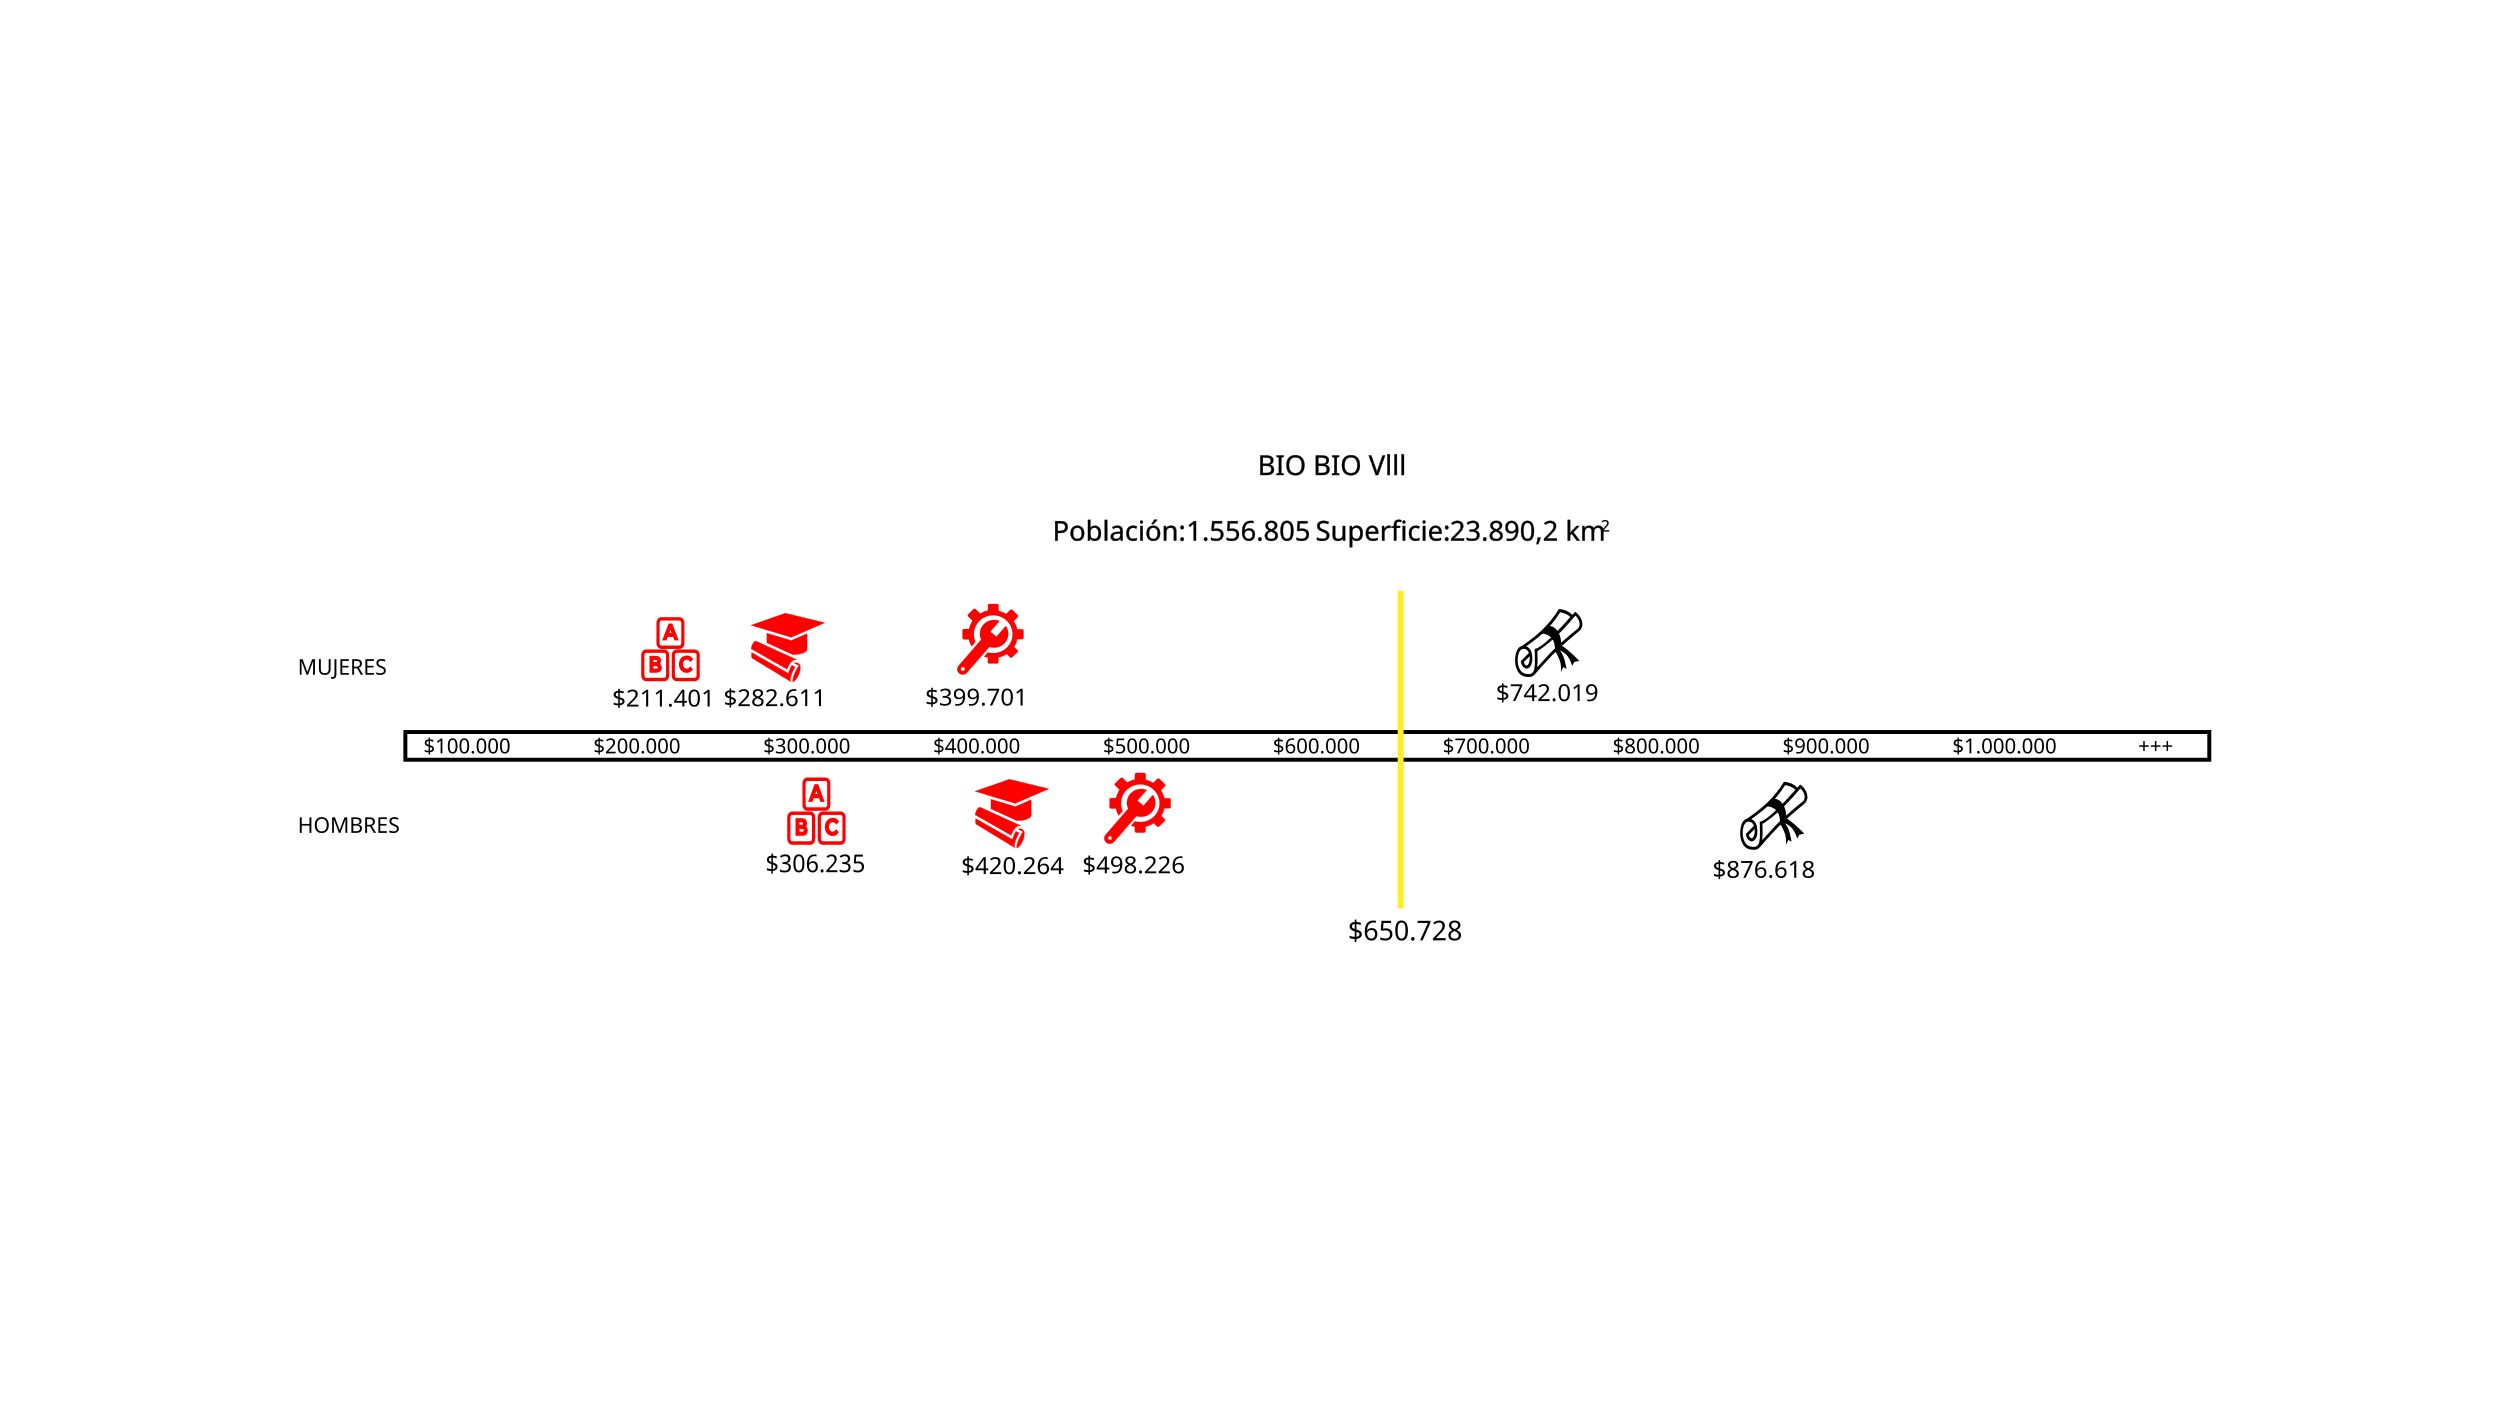
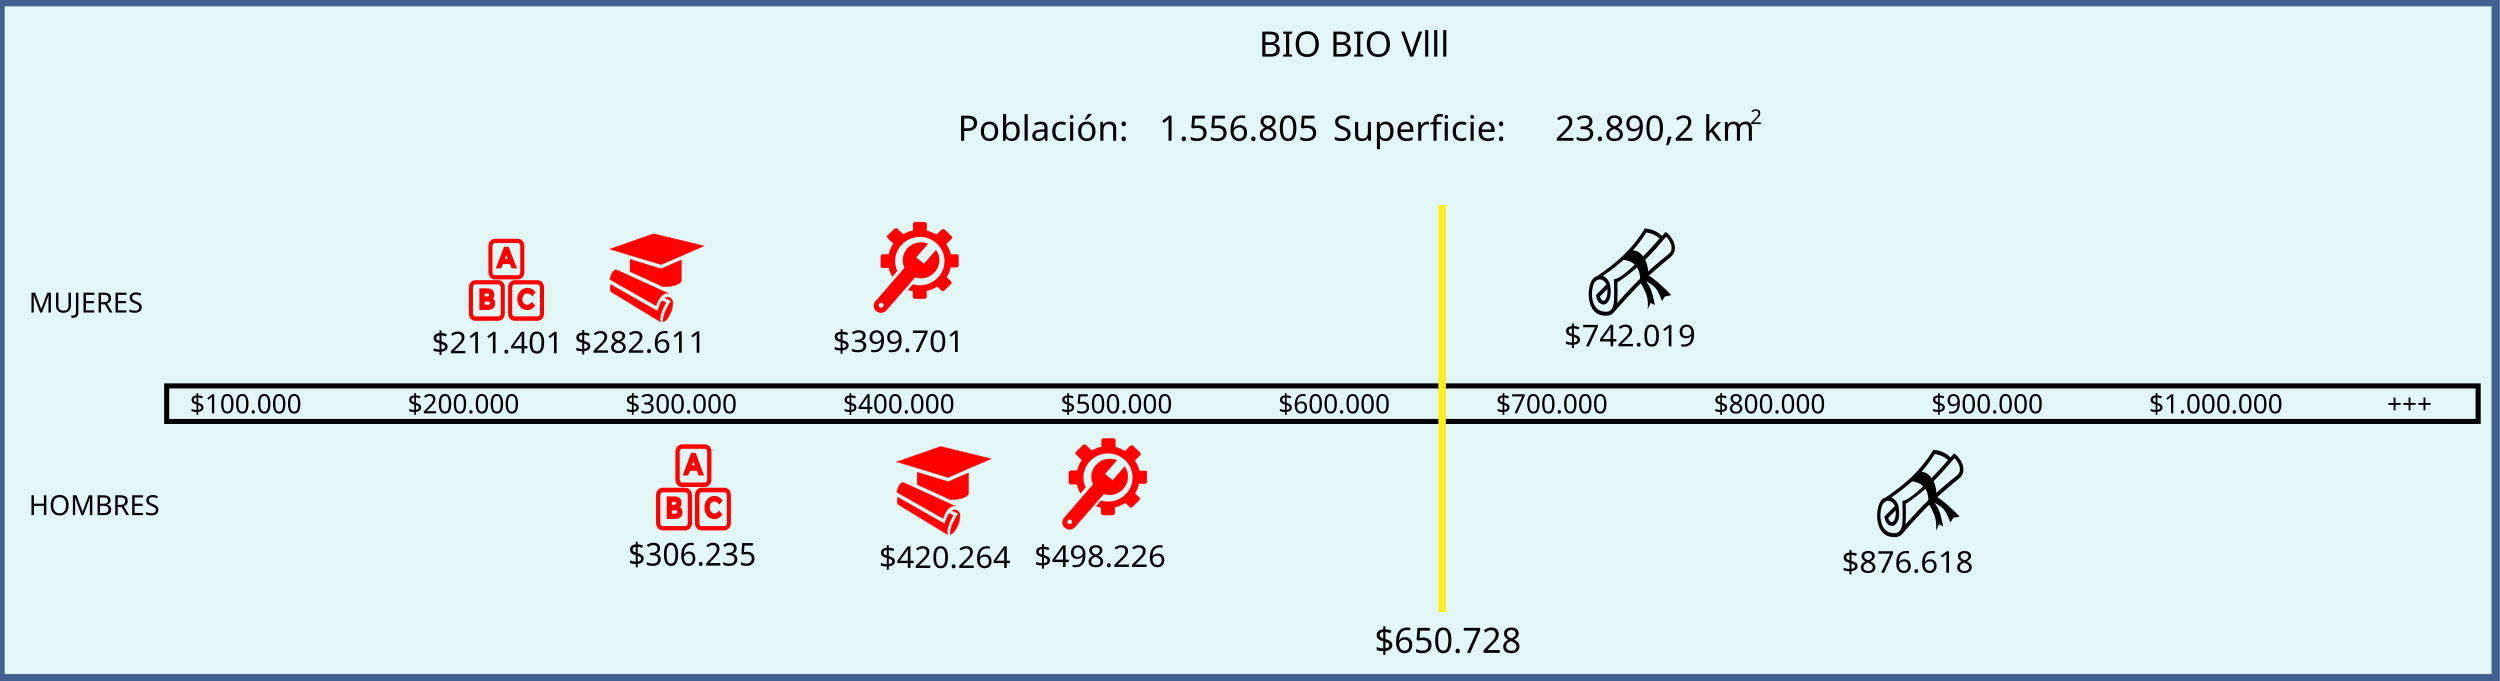
- <svg xmlns="http://www.w3.org/2000/svg" version="1.1" id="Capa_1" x="0px" y="0px" viewBox="0 0 1920 1080" style="enable-background:new 0 0 1920 1080;" xml:space="preserve">
+ <svg xmlns="http://www.w3.org/2000/svg" version="1.1" id="Capa_1" x="0px" y="0px" viewBox="0 0 1498.4 407.8" style="enable-background:new 0 0 1498.4 407.8;" xml:space="preserve">
  <style type="text/css">
- 	.st0{fill:none;stroke:#000000;stroke-width:3.04;stroke-miterlimit:10;}
- 	.st1{fill:none;}
- 	.st2{font-family:'Optima-Bold';}
- 	.st3{font-size:16px;}
- 	.st4{letter-spacing:28.59;}
- 	.st5{letter-spacing:10.21;}
- 	.st6{fill:#FF0000;}
- 	.st7{font-size:21px;}
- 	.st8{stroke:#000000;stroke-width:0.25;stroke-miterlimit:10;}
- 	.st9{font-family:'Optima-Regular';}
- 	.st10{fill:#FCEE21;}
- 	.st11{font-family:'Arial-Black';}
- 	.st12{font-size:16.651px;}
- 	.st13{fill:#FF0000;stroke:#FF0000;stroke-width:1.366;stroke-miterlimit:10;}
- 	.st14{font-size:18.927px;}
- 	.st15{fill:#FF0000;stroke:#FF0000;stroke-width:1.334;stroke-miterlimit:10;}
- 	.st16{font-size:18px;}
- 	.st17{fill:#FF0000;stroke:#FF0000;stroke-width:0.217;stroke-miterlimit:10;}
- 	.st18{fill:#FF0000;stroke:#FF0000;stroke-width:0.141;stroke-miterlimit:10;}
- 	.st19{fill-rule:evenodd;clip-rule:evenodd;}
+ 	.st0{fill:#DCF4F3;fill-opacity:0.8;stroke:#416190;stroke-width:5;stroke-miterlimit:5.83;}
+ 	.st1{fill:none;stroke:#000000;stroke-width:3.04;stroke-miterlimit:10;}
+ 	.st2{fill:none;}
+ 	.st3{font-family:'Optima-Bold';}
+ 	.st4{font-size:16px;}
+ 	.st5{letter-spacing:27.6;}
+ 	.st6{letter-spacing:9.2;}
+ 	.st7{fill:#FF0000;}
+ 	.st8{font-size:21px;}
+ 	.st9{font-family:'Verdana-Bold';}
+ 	.st10{fill:none;stroke:#000000;stroke-width:0.25;stroke-miterlimit:10;}
+ 	.st11{font-family:'Optima-Regular';}
+ 	.st12{font-size:12.243px;}
+ 	.st13{fill:#FCEE21;}
+ 	.st14{font-size:16.651px;}
+ 	.st15{fill:#FF0000;stroke:#FF0000;stroke-width:1.366;stroke-miterlimit:10;}
+ 	.st16{font-size:18.927px;}
+ 	.st17{fill:#FF0000;stroke:#FF0000;stroke-width:1.334;stroke-miterlimit:10;}
+ 	.st18{font-size:18px;}
+ 	.st19{fill:#FF0000;stroke:#FF0000;stroke-width:0.217;stroke-miterlimit:10;}
+ 	.st20{fill:#FF0000;stroke:#FF0000;stroke-width:0.141;stroke-miterlimit:10;}
+ 	.st21{fill-rule:evenodd;clip-rule:evenodd;}
</style>
-   <rect x="311.32" y="562.19" class="st0" width="1385.42" height="21.28" />
-   <rect x="325.22" y="566.57" class="st1" width="1371.8" height="36.79" />
-   <text transform="matrix(0.9794 0 0 1 325.2203 578.6015)">
-     <tspan x="0" y="0" class="st2 st3">$100.000</tspan>
-     <tspan x="66.72" y="0" class="st2 st3 st4">	</tspan>
-     <tspan x="99.91" y="0" class="st2 st3 st4">	</tspan>
-     <tspan x="133.21" y="0" class="st2 st3">$200.000</tspan>
-     <tspan x="199.93" y="0" class="st2 st3 st4">	</tspan>
-     <tspan x="233.12" y="0" class="st2 st3 st4">	</tspan>
-     <tspan x="266.42" y="0" class="st2 st3">$300.000</tspan>
-     <tspan x="333.14" y="0" class="st2 st3 st4">	</tspan>
-     <tspan x="366.33" y="0" class="st2 st3 st4">	</tspan>
-     <tspan x="399.63" y="0" class="st2 st3">$400.000</tspan>
-     <tspan x="466.35" y="0" class="st2 st3 st4">	</tspan>
-     <tspan x="499.54" y="0" class="st2 st3 st4">	</tspan>
-     <tspan x="532.85" y="0" class="st2 st3">$500.000</tspan>
-     <tspan x="599.57" y="0" class="st2 st3 st4">	</tspan>
-     <tspan x="632.75" y="0" class="st2 st3 st4">	</tspan>
-     <tspan x="666.06" y="0" class="st2 st3">$600.000</tspan>
-     <tspan x="732.78" y="0" class="st2 st3 st4">	</tspan>
-     <tspan x="765.97" y="0" class="st2 st3 st4">	</tspan>
-     <tspan x="799.27" y="0" class="st2 st3">$700.000</tspan>
-     <tspan x="865.99" y="0" class="st2 st3 st4">	</tspan>
-     <tspan x="899.18" y="0" class="st2 st3 st4">	</tspan>
-     <tspan x="932.48" y="0" class="st2 st3">$800.000</tspan>
-     <tspan x="999.2" y="0" class="st2 st3 st4">	</tspan>
-     <tspan x="1032.39" y="0" class="st2 st3 st4">	</tspan>
-     <tspan x="1065.69" y="0" class="st2 st3">$900.000</tspan>
-     <tspan x="1132.41" y="0" class="st2 st3 st4">	</tspan>
-     <tspan x="1165.6" y="0" class="st2 st3 st4">	</tspan>
-     <tspan x="1198.9" y="0" class="st2 st3">$1.000.000 </tspan>
-     <tspan x="1283.41" y="0" class="st2 st3 st5">	</tspan>
-     <tspan x="1298.81" y="0" class="st2 st3 st4">	</tspan>
-     <tspan x="1332.11" y="0" class="st2 st3">   +++</tspan>
-   </text>
-   <path class="st6" d="M785.02,483.22h-3.72c-0.57-2.29-1.37-4.25-2.75-6.15l3.15-3.07c0.17-0.17,0.4-0.56,0.4-0.78  c0-0.39-0.17-0.56-0.4-0.78l-4.12-4.02c-0.4-0.39-1.2-0.39-1.77,0l-3.15,3.07c-1.77-1.17-3.72-1.9-5.72-2.51v-4.02  c0-0.56-0.57-1.17-1.2-1.17h-5.89c-0.57,0-1.2,0.56-1.2,1.17v3.86c-2.17,0.39-4.12,1.34-5.89,2.29l-3.38-3.3  c-0.4-0.39-1.2-0.39-1.77,0l-4.12,4.02c-0.17,0.17-0.4,0.56-0.4,0.78c0,0.17,0.17,0.56,0.4,0.78l3.38,3.3  c-1.2,1.9-2.17,4.02-2.75,6.37h-3.78c-0.57,0-1.2,0.56-1.2,1.17v5.76c0,0.56,0.57,1.17,1.2,1.17h3.72c0.34,1.96,1.26,3.74,2.12,5.36  l3.03-3.58c-0.8-1.79-1.26-3.8-1.26-5.87c0-7.99,6.64-14.47,14.82-14.47c8.18,0,14.82,6.48,14.82,14.47s-6.64,14.47-14.82,14.47  c-1.43,0-2.86-0.22-4.18-0.56l-2.86,3.35c0.92,0.34,1.89,0.61,2.86,0.84v3.3c0,0.56,0.57,1.17,1.2,1.17h5.89  c0.57,0,1.2-0.56,1.2-1.17v-3.46c2.35-0.56,4.35-1.34,6.29-2.68l2.57,2.51c0.17,0.17,0.57,0.39,0.8,0.39s0.57-0.17,0.8-0.39  l4.12-4.02c0.17-0.17,0.4-0.56,0.4-0.78c0-0.39-0.17-0.56-0.4-0.78l-2.57-2.51c1.2-1.73,1.95-3.63,2.35-5.76h3.72  c0.57,0,1.2-0.56,1.2-1.17V484C786.22,483.83,785.82,483.22,785.02,483.22z" />
-   <path class="st6" d="M774.38,485.84c-0.17-1.84-0.8-3.63-1.95-5.2l-7.15,8.27l-4.69-3.8l7.15-8.21c-1.66-0.67-3.43-0.95-5.21-0.84  c-6.01,0.5-10.53,5.7-10.01,11.57c0.11,1.17,0.4,2.35,0.92,3.46l0.06,0.11l-17.39,20.06c-0.74,0.84-1.09,1.96-1.03,3.07  c0.11,1.12,0.63,2.12,1.49,2.85c0.86,0.73,2,1.06,3.15,1.01c1.14-0.11,2.17-0.61,2.92-1.45l17.16-19.84l0.17,0.06  c1.43,0.45,2.92,0.61,4.4,0.5C770.38,496.96,774.9,491.77,774.38,485.84z M739.6,515.24c-0.86,0.06-1.54-0.56-1.6-1.34  c-0.06-0.84,0.57-1.51,1.37-1.56c0.86-0.06,1.54,0.56,1.6,1.34C741.03,514.46,740.46,515.18,739.6,515.24z" />
-   <rect x="1035.24" y="706.38" class="st1" width="91.99" height="32.32" />
-   <text transform="matrix(0.9794 0 0 1 1035.239 722.1684)" class="st2 st7">$650.728</text>
-   <rect x="802.33" y="349.02" class="st1" width="439.9" height="108.68" />
-   <text transform="matrix(1 0 0 1 960.4493 364.8115)" class="st8 st2 st7"> BIO BIO Vlll</text>
-   <text transform="matrix(1 0 0 1 808.3658 415.2114)" class="st8 st2 st7">Población: </text>
-   <text transform="matrix(1 0 0 1 911.0963 415.2114)" class="st8 st9 st7">1.556.805 </text>
-   <text transform="matrix(1 0 0 1 1010.341 415.2114)" class="st8 st2 st7">Superficie:</text>
-   <text transform="matrix(1 0 0 1 1107.989 415.2114)" class="st8 st9 st7"> 23.890,2 km</text>
-   <text transform="matrix(0.583 0 0 0.583 1229.388 408.2187)" class="st8 st9 st7">2</text>
-   <rect x="1073.43" y="453.75" class="st10" width="4.53" height="244" />
-   <rect x="228.67" y="506.25" class="st1" width="105.45" height="23.66" />
-   <text transform="matrix(0.9794 0 0 1 228.671 518.1733)" class="st11 st12">MUJERES</text>
-   <rect x="228.67" y="627.69" class="st1" width="96.18" height="26.03" />
-   <text transform="matrix(0.9794 0 0 1 228.671 639.6171)" class="st11 st12">HOMBRES</text>
-   <rect x="427.74" y="390.49" class="st1" width="80.55" height="23.32" />
+   <rect x="0.3" y="1.3" class="st0" width="1495.5" height="405.2" />
+   <rect x="99.9" y="231.3" class="st1" width="1385.4" height="21.3" />
+   <rect x="113.8" y="235.7" class="st2" width="1371.8" height="36.8" />
+   <text transform="matrix(0.9794 0 0 1 113.8438 247.7345)" class="st3 st4">$100.000</text>
+   <text transform="matrix(0.9794 0 0 1 179.1895 247.7345)" class="st3 st4 st5"> </text>
+   <text transform="matrix(0.9794 0 0 1 211.6963 247.7345)" class="st3 st4 st5"> </text>
+   <text transform="matrix(0.9794 0 0 1 244.3096 247.7345)" class="st3 st4">$200.000</text>
+   <text transform="matrix(0.9794 0 0 1 309.6553 247.7345)" class="st3 st4 st5"> </text>
+   <text transform="matrix(0.9794 0 0 1 342.1621 247.7345)" class="st3 st4 st5"> </text>
+   <text transform="matrix(0.9794 0 0 1 374.7764 247.7345)" class="st3 st4">$300.000</text>
+   <text transform="matrix(0.9794 0 0 1 440.1211 247.7345)" class="st3 st4 st5"> </text>
+   <text transform="matrix(0.9794 0 0 1 472.6279 247.7345)" class="st3 st4 st5"> </text>
+   <text transform="matrix(0.9794 0 0 1 505.2422 247.7345)" class="st3 st4">$400.000</text>
+   <text transform="matrix(0.9794 0 0 1 570.5869 247.7345)" class="st3 st4 st5"> </text>
+   <text transform="matrix(0.9794 0 0 1 603.0938 247.7345)" class="st3 st4 st5"> </text>
+   <text transform="matrix(0.9794 0 0 1 635.7178 247.7345)" class="st3 st4">$500.000</text>
+   <text transform="matrix(0.9794 0 0 1 701.0635 247.7345)" class="st3 st4 st5"> </text>
+   <text transform="matrix(0.9794 0 0 1 733.5596 247.7345)" class="st3 st4 st5"> </text>
+   <text transform="matrix(0.9794 0 0 1 766.1836 247.7345)" class="st3 st4">$600.000</text>
+   <text transform="matrix(0.9794 0 0 1 831.5293 247.7345)" class="st3 st4 st5"> </text>
+   <text transform="matrix(0.9794 0 0 1 864.0352 247.7345)" class="st3 st4 st5"> </text>
+   <text transform="matrix(0.9794 0 0 1 896.6494 247.7345)" class="st3 st4">$700.000</text>
+   <text transform="matrix(0.9794 0 0 1 961.9951 247.7345)" class="st3 st4 st5"> </text>
+   <text transform="matrix(0.9794 0 0 1 994.501 247.7345)" class="st3 st4 st5"> </text>
+   <text transform="matrix(0.9794 0 0 1 1027.115 247.7345)" class="st3 st4">$800.000</text>
+   <text transform="matrix(0.9794 0 0 1 1092.461 247.7345)" class="st3 st4 st5"> </text>
+   <text transform="matrix(0.9794 0 0 1 1124.967 247.7345)" class="st3 st4 st5"> </text>
+   <text transform="matrix(0.9794 0 0 1 1157.581 247.7345)" class="st3 st4">$900.000</text>
+   <text transform="matrix(0.9794 0 0 1 1222.927 247.7345)" class="st3 st4 st5"> </text>
+   <text transform="matrix(0.9794 0 0 1 1255.433 247.7345)" class="st3 st4 st5"> </text>
+   <text transform="matrix(0.9794 0 0 1 1288.047 247.7345)" class="st3 st4">$1.000.000 </text>
+   <text transform="matrix(0.9794 0 0 1 1370.815 247.7345)" class="st3 st4 st6"> </text>
+   <text transform="matrix(0.9794 0 0 1 1385.898 247.7345)" class="st3 st4 st5"> </text>
+   <text transform="matrix(0.9794 0 0 1 1418.513 247.7345)" class="st3 st4">   +++</text>
+   <path class="st7" d="M573.6,152.4h-3.7c-0.6-2.3-1.4-4.2-2.8-6.1l3.2-3.1c0.2-0.2,0.4-0.6,0.4-0.8c0-0.4-0.2-0.6-0.4-0.8l-4.1-4  c-0.4-0.4-1.2-0.4-1.8,0l-3.2,3.1c-1.8-1.2-3.7-1.9-5.7-2.5v-4c0-0.6-0.6-1.2-1.2-1.2h-5.9c-0.6,0-1.2,0.6-1.2,1.2v3.9  c-2.2,0.4-4.1,1.3-5.9,2.3l-3.4-3.3c-0.4-0.4-1.2-0.4-1.8,0l-4.1,4c-0.2,0.2-0.4,0.6-0.4,0.8s0.2,0.6,0.4,0.8l3.4,3.3  c-1.2,1.9-2.2,4-2.8,6.4H529c-0.6,0-1.2,0.6-1.2,1.2v5.8c0,0.6,0.6,1.2,1.2,1.2h3.7c0.3,2,1.3,3.7,2.1,5.4l3-3.6  c-0.8-1.8-1.3-3.8-1.3-5.9c0-8,6.6-14.5,14.8-14.5s14.8,6.5,14.8,14.5s-6.6,14.5-14.8,14.5c-1.4,0-2.9-0.2-4.2-0.6l-2.9,3.4  c0.9,0.3,1.9,0.6,2.9,0.8v3.3c0,0.6,0.6,1.2,1.2,1.2h5.9c0.6,0,1.2-0.6,1.2-1.2v-3.5c2.3-0.6,4.3-1.3,6.3-2.7l2.6,2.5  c0.2,0.2,0.6,0.4,0.8,0.4s0.6-0.2,0.8-0.4l4.1-4c0.2-0.2,0.4-0.6,0.4-0.8c0-0.4-0.2-0.6-0.4-0.8l-2.6-2.5c1.2-1.7,2-3.6,2.3-5.8h3.7  c0.6,0,1.2-0.6,1.2-1.2v-5.8C574.8,153,574.4,152.4,573.6,152.4z" />
+   <path class="st7" d="M563,155c-0.2-1.8-0.8-3.6-2-5.2l-7.2,8.3l-4.7-3.8l7.2-8.2c-1.7-0.7-3.4-1-5.2-0.8c-6,0.5-10.5,5.7-10,11.6  c0.1,1.2,0.4,2.4,0.9,3.5l0.1,0.1l-17.4,20.1c-0.7,0.8-1.1,2-1,3.1s0.6,2.1,1.5,2.8s2,1.1,3.2,1c1.1-0.1,2.2-0.6,2.9-1.5l17.2-19.8  l0.2,0.1c1.4,0.5,2.9,0.6,4.4,0.5C559,166.1,563.5,160.9,563,155z M528.2,184.4c-0.9,0.1-1.5-0.6-1.6-1.3c-0.1-0.8,0.6-1.5,1.4-1.6  c0.9-0.1,1.5,0.6,1.6,1.3C529.7,183.6,529.1,184.3,528.2,184.4z" />
+   <rect x="823.9" y="375.5" class="st2" width="92" height="32.3" />
+   <text transform="matrix(0.9794 0 0 1 823.8623 391.3009)" class="st3 st8">$650.728</text>
+   <rect x="591" y="18.2" class="st2" width="439.9" height="108.7" />
+   <text transform="matrix(1 0 0 1 749.0734 33.9442)" class="st9 st8"> BIO BIO Vlll</text>
+   <text transform="matrix(1 0 0 1 573.9899 84.3441)" class="st9 st8">Población:</text>
+   <text transform="matrix(1 0 0 1 697.0899 84.3441)" class="st3 st8"> </text>
+   <text transform="matrix(1 0 0 1 596.9899 84.3441)" class="st10 st3 st8"> </text>
+   <text transform="matrix(1 0 0 1 694.7205 84.3441)" class="st11 st8">1.556.805 </text>
+   <text transform="matrix(1 0 0 1 798.9647 84.3441)" class="st9 st8">Superficie:</text>
+   <text transform="matrix(1 0 0 1 926.613 84.3441)" class="st11 st8"> 23.890,2 km</text>
+   <text transform="matrix(1 0 0 1 1049.013 74.3516)" class="st11 st12">2</text>
+   <rect x="862.1" y="122.9" class="st13" width="4.5" height="244" />
+   <rect x="17.3" y="175.4" class="st2" width="105.4" height="23.7" />
+   <text transform="matrix(0.9794 0 0 1 17.2949 187.3058)" class="st9 st14">MUJERES</text>
+   <rect x="17.3" y="296.8" class="st2" width="96.2" height="26" />
+   <text transform="matrix(0.9794 0 0 1 17.2949 308.7501)" class="st9 st14">HOMBRES</text>
+   <rect x="216.4" y="59.6" class="st2" width="80.5" height="23.3" />
  <g>
    <g>
-       <path class="st13" d="M622.23,623.89h-13.8c-1.74,0-3.15,1.7-3.15,3.79v16.64c0,2.09,1.41,3.79,3.15,3.79h13.8    c1.74,0,3.15-1.7,3.15-3.79v-16.64C625.37,625.59,623.96,623.89,622.23,623.89z M624.28,644.32c0,1.36-0.92,2.47-2.05,2.47h-13.8    c-1.13,0-2.05-1.11-2.05-2.47v-16.64c0-1.36,0.92-2.47,2.05-2.47h13.8c1.13,0,2.05,1.11,2.05,2.47L624.28,644.32L624.28,644.32z" />
-       <path class="st13" d="M617.64,634.9c0.96-0.52,1.49-1.16,1.49-2.63c0-1.81-1.01-3.23-3.57-3.23h-3.93v12.19h4.43    c2.63,0,3.65-1.56,3.65-3.38C619.69,636.28,618.87,635.22,617.64,634.9z M613.33,630.94h2.18c1.09,0,1.84,0.34,1.84,1.64    c0,1.01-0.62,1.52-1.85,1.52h-2.17L613.33,630.94L613.33,630.94z M616.01,639.33h-2.68V636h2.46c1.44,0,2.16,0.54,2.16,1.62    C617.94,639.01,617.17,639.33,616.01,639.33z" />
-       <path class="st13" d="M633.89,622.02c1.74,0,3.15-1.7,3.15-3.79v-16.64c0-2.09-1.41-3.79-3.15-3.79h-13.8    c-1.74,0-3.15,1.7-3.15,3.79v16.64c0,2.09,1.41,3.79,3.15,3.79L633.89,622.02L633.89,622.02z M618.04,618.23v-16.64    c0-1.36,0.92-2.47,2.05-2.47h13.8c1.13,0,2.05,1.11,2.05,2.47v16.64c0,1.36-0.92,2.47-2.05,2.47h-13.8    C618.96,620.7,618.04,619.59,618.04,618.23z" />
-       <path class="st13" d="M624.46,612.36h5.06l1.01,2.77h1.82l-4.45-12.19h-1.82l-4.45,12.19h1.82L624.46,612.36z M626.99,605.44    l1.84,5.02h-3.67L626.99,605.44z" />
-       <path class="st13" d="M645.62,623.89h-13.8c-1.74,0-3.15,1.7-3.15,3.79v16.64c0,2.09,1.41,3.79,3.15,3.79h13.8    c1.74,0,3.15-1.7,3.15-3.79v-16.64C648.77,625.59,647.36,623.89,645.62,623.89z M647.68,644.32c0,1.36-0.92,2.47-2.05,2.47h-13.8    c-1.13,0-2.05-1.11-2.05-2.47v-16.64c0-1.36,0.92-2.47,2.05-2.47h13.8c1.13,0,2.05,1.11,2.05,2.47L647.68,644.32L647.68,644.32z" />
-       <path class="st13" d="M639.55,630.77c1.22,0,1.98,0.46,2.88,1.5l1.08-1.43c-1.05-1.39-2.36-2.09-3.93-2.09    c-3.18,0-5.43,2.74-5.43,6.35c0,3.71,2.3,6.28,5.32,6.28c1.53,0,2.83-0.71,3.9-2.14l-1.1-1.36c-1.04,1.18-1.82,1.5-2.85,1.5    c-1.82,0-3.49-1.77-3.49-4.35C635.93,632.47,637.55,630.77,639.55,630.77z" />
+       <path class="st15" d="M410.9,293h-13.8c-1.7,0-3.2,1.7-3.2,3.8v16.6c0,2.1,1.4,3.8,3.2,3.8h13.8c1.7,0,3.2-1.7,3.2-3.8v-16.6    C414,294.7,412.6,293,410.9,293z M412.9,313.5c0,1.4-0.9,2.5-2,2.5h-13.8c-1.1,0-2-1.1-2-2.5v-16.6c0-1.4,0.9-2.5,2-2.5h13.8    c1.1,0,2,1.1,2,2.5V313.5L412.9,313.5z" />
+       <path class="st15" d="M406.3,304c1-0.5,1.5-1.2,1.5-2.6c0-1.8-1-3.2-3.6-3.2h-3.9v12.2h4.4c2.6,0,3.7-1.6,3.7-3.4    C408.3,305.4,407.5,304.4,406.3,304z M402,300.1h2.2c1.1,0,1.8,0.3,1.8,1.6c0,1-0.6,1.5-1.8,1.5H402V300.1L402,300.1z     M404.6,308.5H402v-3.3h2.5c1.4,0,2.2,0.5,2.2,1.6C406.6,308.1,405.8,308.5,404.6,308.5z" />
+       <path class="st15" d="M422.5,291.2c1.7,0,3.2-1.7,3.2-3.8v-16.6c0-2.1-1.4-3.8-3.2-3.8h-13.8c-1.7,0-3.2,1.7-3.2,3.8v16.6    c0,2.1,1.4,3.8,3.2,3.8H422.5L422.5,291.2z M406.7,287.4v-16.6c0-1.4,0.9-2.5,2-2.5h13.8c1.1,0,2,1.1,2,2.5v16.6    c0,1.4-0.9,2.5-2,2.5h-13.8C407.6,289.8,406.7,288.7,406.7,287.4z" />
+       <path class="st15" d="M413.1,281.5h5.1l1,2.8h1.8l-4.5-12.2h-1.8l-4.5,12.2h1.8L413.1,281.5z M415.6,274.6l1.8,5h-3.7L415.6,274.6    z" />
+       <path class="st15" d="M434.2,293h-13.8c-1.7,0-3.2,1.7-3.2,3.8v16.6c0,2.1,1.4,3.8,3.2,3.8h13.8c1.7,0,3.2-1.7,3.2-3.8v-16.6    C437.4,294.7,436,293,434.2,293z M436.3,313.5c0,1.4-0.9,2.5-2,2.5h-13.8c-1.1,0-2-1.1-2-2.5v-16.6c0-1.4,0.9-2.5,2-2.5h13.8    c1.1,0,2,1.1,2,2.5V313.5L436.3,313.5z" />
+       <path class="st15" d="M428.2,299.9c1.2,0,2,0.5,2.9,1.5l1.1-1.4c-1-1.4-2.4-2.1-3.9-2.1c-3.2,0-5.4,2.7-5.4,6.3    c0,3.7,2.3,6.3,5.3,6.3c1.5,0,2.8-0.7,3.9-2.1L431,307c-1,1.2-1.8,1.5-2.8,1.5c-1.8,0-3.5-1.8-3.5-4.3    C424.6,301.6,426.2,299.9,428.2,299.9z" />
    </g>
-     <rect x="587.89" y="655.63" class="st1" width="84.11" height="25.37" />
-     <text transform="matrix(0.9484 0 0 1 587.8936 669.8662)" class="st2 st14">$306.235</text>
+     <rect x="376.5" y="324.8" class="st2" width="84.1" height="25.4" />
+     <text transform="matrix(0.9484 0 0 1 376.5176 338.9991)" class="st3 st16">$306.235</text>
  </g>
  <g>
    <g>
-       <path class="st15" d="M510.12,499.48h-13.84c-1.74,0-3.16,1.62-3.16,3.61v15.82c0,1.99,1.42,3.61,3.16,3.61h13.84    c1.74,0,3.16-1.62,3.16-3.61v-15.82C513.28,501.1,511.86,499.48,510.12,499.48z M512.18,518.91c0,1.3-0.92,2.35-2.06,2.35h-13.84    c-1.13,0-2.06-1.06-2.06-2.35v-15.82c0-1.3,0.92-2.35,2.06-2.35h13.84c1.13,0,2.06,1.06,2.06,2.35L512.18,518.91L512.18,518.91z" />
-       <path class="st15" d="M505.52,509.95c0.96-0.49,1.49-1.1,1.49-2.5c0-1.72-1.01-3.07-3.58-3.07h-3.95v11.59h4.44    c2.64,0,3.66-1.48,3.66-3.22C507.58,511.26,506.76,510.25,505.52,509.95z M501.2,506.18h2.19c1.09,0,1.84,0.32,1.84,1.56    c0,0.96-0.62,1.44-1.86,1.44h-2.18L501.2,506.18L501.2,506.18z M503.88,514.16h-2.68v-3.17h2.47c1.44,0,2.16,0.51,2.16,1.54    C505.82,513.86,505.05,514.16,503.88,514.16z" />
-       <path class="st15" d="M521.82,497.7c1.74,0,3.16-1.62,3.16-3.61v-15.82c0-1.99-1.42-3.61-3.16-3.61h-13.84    c-1.74,0-3.16,1.62-3.16,3.61v15.82c0,1.99,1.42,3.61,3.16,3.61L521.82,497.7L521.82,497.7z M505.92,494.09v-15.82    c0-1.3,0.92-2.35,2.06-2.35h13.84c1.13,0,2.06,1.06,2.06,2.35v15.82c0,1.3-0.92,2.35-2.06,2.35h-13.84    C506.84,496.44,505.92,495.39,505.92,494.09z" />
-       <path class="st15" d="M512.36,488.51h5.08l1.02,2.64h1.83l-4.47-11.59h-1.83l-4.47,11.59h1.83L512.36,488.51z M514.9,481.93    l1.84,4.78h-3.68L514.9,481.93z" />
-       <path class="st15" d="M533.58,499.48h-13.84c-1.74,0-3.16,1.62-3.16,3.61v15.82c0,1.99,1.42,3.61,3.16,3.61h13.84    c1.74,0,3.16-1.62,3.16-3.61v-15.82C536.74,501.1,535.32,499.48,533.58,499.48z M535.64,518.91c0,1.3-0.92,2.35-2.06,2.35h-13.84    c-1.13,0-2.06-1.06-2.06-2.35v-15.82c0-1.3,0.92-2.35,2.06-2.35h13.84c1.13,0,2.06,1.06,2.06,2.35L535.64,518.91L535.64,518.91z" />
-       <path class="st15" d="M527.49,506.02c1.23,0,1.98,0.43,2.89,1.43l1.09-1.36c-1.05-1.33-2.37-1.99-3.94-1.99    c-3.19,0-5.45,2.61-5.45,6.04c0,3.53,2.31,5.97,5.33,5.97c1.53,0,2.84-0.68,3.91-2.04l-1.1-1.29c-1.05,1.12-1.82,1.43-2.86,1.43    c-1.83,0-3.5-1.68-3.5-4.14C523.86,507.63,525.48,506.02,527.49,506.02z" />
+       <path class="st17" d="M298.7,168.6h-13.8c-1.7,0-3.2,1.6-3.2,3.6V188c0,2,1.4,3.6,3.2,3.6h13.8c1.7,0,3.2-1.6,3.2-3.6v-15.8    C301.9,170.2,300.5,168.6,298.7,168.6z M300.8,188c0,1.3-0.9,2.3-2.1,2.3h-13.8c-1.1,0-2.1-1.1-2.1-2.3v-15.8    c0-1.3,0.9-2.4,2.1-2.4h13.8c1.1,0,2.1,1.1,2.1,2.4V188L300.8,188z" />
+       <path class="st17" d="M294.1,179.1c1-0.5,1.5-1.1,1.5-2.5c0-1.7-1-3.1-3.6-3.1h-4v11.6h4.4c2.6,0,3.7-1.5,3.7-3.2    C296.2,180.4,295.4,179.4,294.1,179.1z M289.8,175.3h2.2c1.1,0,1.8,0.3,1.8,1.6c0,1-0.6,1.4-1.9,1.4h-2.2L289.8,175.3L289.8,175.3    z M292.5,183.3h-2.7v-3.2h2.5c1.4,0,2.2,0.5,2.2,1.5C294.4,183,293.7,183.3,292.5,183.3z" />
+       <path class="st17" d="M310.4,166.8c1.7,0,3.2-1.6,3.2-3.6v-15.8c0-2-1.4-3.6-3.2-3.6h-13.8c-1.7,0-3.2,1.6-3.2,3.6v15.8    c0,2,1.4,3.6,3.2,3.6H310.4L310.4,166.8z M294.5,163.2v-15.8c0-1.3,0.9-2.4,2.1-2.4h13.8c1.1,0,2.1,1.1,2.1,2.4v15.8    c0,1.3-0.9,2.4-2.1,2.4h-13.8C295.5,165.6,294.5,164.5,294.5,163.2z" />
+       <path class="st17" d="M301,157.6h5.1l1,2.6h1.8l-4.5-11.6h-1.8l-4.5,11.6h1.8L301,157.6z M303.5,151.1l1.8,4.8h-3.7L303.5,151.1z" />
+       <path class="st17" d="M322.2,168.6h-13.8c-1.7,0-3.2,1.6-3.2,3.6V188c0,2,1.4,3.6,3.2,3.6h13.8c1.7,0,3.2-1.6,3.2-3.6v-15.8    C325.4,170.2,323.9,168.6,322.2,168.6z M324.3,188c0,1.3-0.9,2.3-2.1,2.3h-13.8c-1.1,0-2.1-1.1-2.1-2.3v-15.8    c0-1.3,0.9-2.4,2.1-2.4h13.8c1.1,0,2.1,1.1,2.1,2.4V188L324.3,188z" />
+       <path class="st17" d="M316.1,175.2c1.2,0,2,0.4,2.9,1.4l1.1-1.4c-1-1.3-2.4-2-3.9-2c-3.2,0-5.5,2.6-5.5,6c0,3.5,2.3,6,5.3,6    c1.5,0,2.8-0.7,3.9-2l-1.1-1.3c-1,1.1-1.8,1.4-2.9,1.4c-1.8,0-3.5-1.7-3.5-4.1C312.5,176.8,314.1,175.2,316.1,175.2z" />
    </g>
-     <rect x="470.14" y="529.08" class="st1" width="93.09" height="18.81" />
-     <text transform="matrix(1.0255 0 0 1 470.1417 542.6127)" class="st2 st16">$211.401</text>
+     <rect x="258.8" y="198.2" class="st2" width="93.1" height="18.8" />
+     <text transform="matrix(1.0255 0 0 1 258.7656 211.7452)" class="st3 st18">$211.401</text>
  </g>
  <g>
-     <path class="st17" d="M785.24,637.01c-0.64-0.41-1.35-0.59-2.06-0.54c-0.39,0.05-0.77,0.18-1.12,0.38l3.58,1.85   c-1.06,1.61-2.03,3.32-2.89,5.11c-0.62,1.25-1.12,2.59-1.5,3.99c-0.33,1.12-0.46,2.31-0.38,3.5c1.71-0.49,3.52-2.9,4.69-5.78   c0.83-1.84,1.23-3.94,1.15-6.06C786.57,638.38,786.02,637.47,785.24,637.01z" />
-     <path class="st17" d="M761.06,613.83v7.41l19.89,9.06h0.01c1.52,0,3.04-0.11,4.55-0.33c3.88-0.72,6.39-2.11,6.39-3.57v-12.21   l-12.21,5.29L761.06,613.83z" />
-     <polygon class="st17" points="775.15,598.49 748.82,607.71 761.06,611.41 779.6,617.02 791.9,611.71 805.44,605.84  " />
-     <path class="st17" d="M779.13,648.71c0.02-0.15,0.05-0.33,0.07-0.52c0.02-0.19,0.07-0.41,0.14-0.63l0.04-0.14   c0.45-1.7,1.05-3.32,1.8-4.84c0.44-0.96,0.94-1.88,1.48-2.75c0.02-0.03,0.04-0.06,0.05-0.1l-2.42-1.24   c-0.57,0.77-1.05,1.63-1.44,2.56c-0.53,1.16-0.97,2.38-1.31,3.65l-28.08-16l-0.17,0.96c-0.24,1.48-0.17,3.05,0.58,3.45l29.61,18.02   C779.06,650.74,778.96,649.88,779.13,648.71z" />
-     <path class="st17" d="M777.2,639.97c1.67-4.12,4.61-6.48,6.87-5.72l-0.09-0.04l-30.93-14.12c-1.15-0.63-2.8,1.04-3.7,3.77   c-0.21,0.62-0.36,1.27-0.46,1.93l27.76,15.81C776.79,641.04,776.98,640.5,777.2,639.97z" />
-     <rect x="738.23" y="657.74" class="st1" width="100" height="20.96" />
-     <text transform="matrix(1.0255 0 0 1 738.2321 671.2763)" class="st2 st16">$420.264</text>
+     <path class="st19" d="M573.9,306.1c-0.6-0.4-1.3-0.6-2.1-0.5c-0.4,0-0.8,0.2-1.1,0.4l3.6,1.8c-1.1,1.6-2,3.3-2.9,5.1   c-0.6,1.2-1.1,2.6-1.5,4c-0.3,1.1-0.5,2.3-0.4,3.5c1.7-0.5,3.5-2.9,4.7-5.8c0.8-1.8,1.2-3.9,1.2-6.1   C575.2,307.5,574.6,306.6,573.9,306.1z" />
+     <path class="st19" d="M549.7,283v7.4l19.9,9.1l0,0c1.5,0,3-0.1,4.5-0.3c3.9-0.7,6.4-2.1,6.4-3.6v-12.2l-12.2,5.3L549.7,283z" />
+     <polygon class="st19" points="563.8,267.6 537.4,276.8 549.7,280.5 568.2,286.2 580.5,280.8 594.1,275  " />
+     <path class="st19" d="M567.8,317.8c0-0.2,0-0.3,0.1-0.5s0.1-0.4,0.1-0.6v-0.1c0.5-1.7,1-3.3,1.8-4.8c0.4-1,0.9-1.9,1.5-2.8v-0.1   l-2.4-1.2c-0.6,0.8-1,1.6-1.4,2.6c-0.5,1.2-1,2.4-1.3,3.7l-28.1-16l-0.2,1c-0.2,1.5-0.2,3,0.6,3.5l29.6,18   C567.7,319.9,567.6,319,567.8,317.8z" />
+     <path class="st19" d="M565.8,309.1c1.7-4.1,4.6-6.5,6.9-5.7h-0.1l-30.9-14.1c-1.2-0.6-2.8,1-3.7,3.8c-0.2,0.6-0.4,1.3-0.5,1.9   l27.8,15.8C565.4,310.2,565.6,309.6,565.8,309.1z" />
+     <rect x="526.9" y="326.9" class="st2" width="100" height="21" />
+     <text transform="matrix(1.0255 0 0 1 526.8564 340.4093)" class="st3 st18">$420.264</text>
  </g>
-   <rect x="710.52" y="528.29" class="st1" width="103.71" height="22.29" />
-   <text transform="matrix(1.0255 0 0 1 710.5201 541.83)" class="st2 st16">$399.701</text>
+   <rect x="499.1" y="197.4" class="st2" width="103.7" height="22.3" />
+   <text transform="matrix(1.0255 0 0 1 499.1436 210.963)" class="st3 st18">$399.701</text>
  <g>
-     <path class="st18" d="M897.97,613.05h-3.72c-0.57-2.29-1.37-4.25-2.75-6.15l3.15-3.07c0.17-0.17,0.4-0.56,0.4-0.78   c0-0.39-0.17-0.56-0.4-0.78l-4.12-4.02c-0.4-0.39-1.2-0.39-1.77,0l-3.15,3.07c-1.77-1.17-3.72-1.9-5.72-2.51v-4.02   c0-0.56-0.57-1.17-1.2-1.17h-5.89c-0.57,0-1.2,0.56-1.2,1.17v3.86c-2.17,0.39-4.12,1.34-5.89,2.29l-3.38-3.3   c-0.4-0.39-1.2-0.39-1.77,0l-4.12,4.02c-0.17,0.17-0.4,0.56-0.4,0.78c0,0.17,0.17,0.56,0.4,0.78l3.38,3.3   c-1.2,1.9-2.17,4.02-2.75,6.37h-3.78c-0.57,0-1.2,0.56-1.2,1.17v5.76c0,0.56,0.57,1.17,1.2,1.17h3.72   c0.34,1.96,1.26,3.74,2.12,5.36l3.03-3.58c-0.8-1.79-1.26-3.8-1.26-5.87c0-7.99,6.64-14.47,14.82-14.47   c8.18,0,14.82,6.48,14.82,14.47s-6.64,14.47-14.82,14.47c-1.43,0-2.86-0.22-4.18-0.56l-2.86,3.35c0.92,0.34,1.89,0.61,2.86,0.84   v3.3c0,0.56,0.57,1.17,1.2,1.17h5.89c0.57,0,1.2-0.56,1.2-1.17v-3.46c2.35-0.56,4.35-1.34,6.29-2.68l2.57,2.51   c0.17,0.17,0.57,0.39,0.8,0.39s0.57-0.17,0.8-0.39l4.12-4.02c0.17-0.17,0.4-0.56,0.4-0.78c0-0.39-0.17-0.56-0.4-0.78l-2.57-2.51   c1.2-1.73,1.95-3.63,2.35-5.76h3.72c0.57,0,1.2-0.56,1.2-1.17v-5.81C899.17,613.67,898.77,613.05,897.97,613.05z" />
-     <path class="st18" d="M887.33,615.68c-0.17-1.84-0.8-3.63-1.94-5.2l-7.15,8.27l-4.69-3.8l7.15-8.21c-1.66-0.67-3.43-0.95-5.21-0.84   c-6.01,0.5-10.53,5.7-10.01,11.57c0.11,1.17,0.4,2.35,0.92,3.46l0.06,0.11l-17.39,20.06c-0.74,0.84-1.09,1.96-1.03,3.07   c0.11,1.12,0.63,2.12,1.49,2.85c0.86,0.73,2,1.06,3.15,1.01c1.14-0.11,2.17-0.61,2.92-1.45l17.16-19.84l0.17,0.06   c1.43,0.45,2.92,0.61,4.4,0.5C883.33,626.8,887.85,621.6,887.33,615.68z M852.55,645.07c-0.86,0.06-1.54-0.56-1.6-1.34   c-0.06-0.84,0.57-1.51,1.37-1.56c0.86-0.06,1.54,0.56,1.6,1.34S853.41,645.02,852.55,645.07z" />
-     <rect x="831.23" y="657.13" class="st1" width="86.83" height="19.57" />
-     <text transform="matrix(1.0255 0 0 1 831.2321 670.6635)" class="st2 st16">$498.226</text>
+     <path class="st20" d="M686.6,282.2h-3.7c-0.6-2.3-1.4-4.2-2.8-6.2l3.2-3.1c0.2-0.2,0.4-0.6,0.4-0.8c0-0.4-0.2-0.6-0.4-0.8l-4.1-4   c-0.4-0.4-1.2-0.4-1.8,0l-3.2,3.1c-1.8-1.2-3.7-1.9-5.7-2.5v-4c0-0.6-0.6-1.2-1.2-1.2h-5.9c-0.6,0-1.2,0.6-1.2,1.2v3.9   c-2.2,0.4-4.1,1.3-5.9,2.3l-3.4-3.3c-0.4-0.4-1.2-0.4-1.8,0l-4.1,4c-0.2,0.2-0.4,0.6-0.4,0.8c0,0.2,0.2,0.6,0.4,0.8l3.4,3.3   c-1.2,1.9-2.2,4-2.8,6.4h-3.8c-0.6,0-1.2,0.6-1.2,1.2v5.8c0,0.6,0.6,1.2,1.2,1.2h3.7c0.3,2,1.3,3.7,2.1,5.4l3-3.6   c-0.8-1.8-1.3-3.8-1.3-5.9c0-8,6.6-14.5,14.8-14.5s14.8,6.5,14.8,14.5s-6.6,14.5-14.8,14.5c-1.4,0-2.9-0.2-4.2-0.6l-2.9,3.3   c0.9,0.3,1.9,0.6,2.9,0.8v3.3c0,0.6,0.6,1.2,1.2,1.2h5.9c0.6,0,1.2-0.6,1.2-1.2V304c2.3-0.6,4.3-1.3,6.3-2.7l2.6,2.5   c0.2,0.2,0.6,0.4,0.8,0.4s0.6-0.2,0.8-0.4l4.1-4c0.2-0.2,0.4-0.6,0.4-0.8c0-0.4-0.2-0.6-0.4-0.8l-2.6-2.5c1.2-1.7,2-3.6,2.3-5.8   h3.7c0.6,0,1.2-0.6,1.2-1.2V283C687.8,282.8,687.4,282.2,686.6,282.2z" />
+     <path class="st20" d="M676,284.8c-0.2-1.8-0.8-3.6-1.9-5.2l-7.2,8.3l-4.7-3.8l7.2-8.2c-1.7-0.7-3.4-1-5.2-0.8   c-6,0.5-10.5,5.7-10,11.6c0.1,1.2,0.4,2.3,0.9,3.5l0.1,0.1l-17.4,20.1c-0.7,0.8-1.1,2-1,3.1s0.6,2.1,1.5,2.8s2,1.1,3.2,1   c1.1-0.1,2.2-0.6,2.9-1.5l17.2-19.8l0.2,0.1c1.4,0.5,2.9,0.6,4.4,0.5C672,295.9,676.5,290.7,676,284.8z M641.2,314.2   c-0.9,0.1-1.5-0.6-1.6-1.3c-0.1-0.8,0.6-1.5,1.4-1.6c0.9-0.1,1.5,0.6,1.6,1.3S642,314.2,641.2,314.2z" />
+     <rect x="619.9" y="326.3" class="st2" width="86.8" height="19.6" />
+     <text transform="matrix(1.0255 0 0 1 619.8564 339.796)" class="st3 st18">$498.226</text>
  </g>
  <g>
    <g>
-       <path d="M1209.72,469.82c-0.52,0.59-1.22,1.38-2.1,2.37c-3.85-3.56-7.52-4.15-10.31-4.55c-8.04,13.05-16.96,20.56-28.85,28.67    c-0.35,0-0.7,0.2-1.05,0.4c-2.1,1.38-2.97,3.76-3.5,6.72c-1.22,6.72,0.87,14.83,7.17,16.21c3.67,0.79,6.12,0.2,7.69-1.78    c1.22-1.38,6.47-7.51,13.29-14.63c7.69-7.91,16.96-15.42,20.8-18.58c3.5-2.97,2.8-7.71,0.35-11.27c-0.87-1.38-2.1-2.57-3.32-3.36    L1209.72,469.82z M1180.53,512.52c0.52-3.56,0.35-10.28,0.17-12.46c0.87-0.4,2.62-1.58,5.77-3.95    c8.92-6.72,16.08-14.63,23.43-23.33c2.62,2.37,4.9,7.32,1.75,10.08c-3.67,2.97-13.46,10.87-20.98,18.58    C1186.65,505.8,1182.98,509.75,1180.53,512.52z M1177.21,516.28c-1.05,1.38-2.8,1.78-5.59,1.19c-5.77-1.38-6.99-9.49-5.42-15.22    c1.57-5.54,6.47-4.74,8.04-0.79l-6.29,6.33c0.17,0.59,0.52,4.55,3.67,5.54c2.27,0.79,4.2-1.58,4.9-4.35    c0.35-1.78,0.52-3.95,0-6.52c-0.35-2.97-2.1-5.14-4.37-6.13c11.01-7.71,18.53-14.23,26.05-26.1c3.15,0.59,5.24,1.38,7.87,3.56    c-7.34,8.5-22.38,24.52-27.45,24.52c0,1.19,0.52,11.27-0.17,14.83C1178.26,514.3,1177.91,515.49,1177.21,516.28z M1174.76,504.02    c0.17,2.17,0,4.94-1.22,6.33c-1.22,1.78-2.8,0-3.32-1.78L1174.76,504.02z" />
-       <path class="st19" d="M1207.45,511.34c0,0-1.22-4.15-3.32-7.12c-2.1-2.97-6.12-4.74-6.12-4.74s2.62,3.16,3.67,7.71    c1.22,4.55,1.4,6.52,1.4,6.52l-2.45-1.38l-1.92,3.95c0,0,0.87-5.34-1.22-10.08c-1.92-4.74-3.32-6.13-3.32-6.13    c0.52-8.5-3.15-13.05-10.66-13.64l5.59-5.73c6.64-0.2,10.49,7.91,9.79,14.83c5.07,3.16,9.79,7.71,13.99,12.06l-3.85,0.79    L1207.45,511.34z" />
+       <path d="M998.3,139c-0.5,0.6-1.2,1.4-2.1,2.4c-3.8-3.6-7.5-4.1-10.3-4.5c-8,13-17,20.6-28.8,28.7c-0.3,0-0.7,0.2-1.1,0.4    c-2.1,1.4-3,3.8-3.5,6.7c-1.2,6.7,0.9,14.8,7.2,16.2c3.7,0.8,6.1,0.2,7.7-1.8c1.2-1.4,6.5-7.5,13.3-14.6    c7.7-7.9,17-15.4,20.8-18.6c3.5-3,2.8-7.7,0.3-11.3c-0.9-1.4-2.1-2.6-3.3-3.4L998.3,139z M969.2,181.7c0.5-3.6,0.3-10.3,0.2-12.5    c0.9-0.4,2.6-1.6,5.8-4c8.9-6.7,16.1-14.6,23.4-23.3c2.6,2.4,4.9,7.3,1.8,10.1c-3.7,3-13.5,10.9-21,18.6    C975.3,174.9,971.6,178.9,969.2,181.7z M965.8,185.4c-1.1,1.4-2.8,1.8-5.6,1.2c-5.8-1.4-7-9.5-5.4-15.2c1.6-5.5,6.5-4.7,8-0.8    l-6.3,6.3c0.2,0.6,0.5,4.6,3.7,5.5c2.3,0.8,4.2-1.6,4.9-4.4c0.3-1.8,0.5-4,0-6.5c-0.3-3-2.1-5.1-4.4-6.1    c11-7.7,18.5-14.2,26.1-26.1c3.2,0.6,5.2,1.4,7.9,3.6c-7.3,8.5-22.4,24.5-27.4,24.5c0,1.2,0.5,11.3-0.2,14.8    C966.9,183.4,966.5,184.6,965.8,185.4z M963.4,173.2c0.2,2.2,0,4.9-1.2,6.3c-1.2,1.8-2.8,0-3.3-1.8L963.4,173.2z" />
+       <path class="st21" d="M996.1,180.5c0,0-1.2-4.1-3.3-7.1s-6.1-4.7-6.1-4.7s2.6,3.2,3.7,7.7c1.2,4.5,1.4,6.5,1.4,6.5l-2.4-1.4    l-1.9,4c0,0,0.9-5.3-1.2-10.1c-1.9-4.7-3.3-6.1-3.3-6.1c0.5-8.5-3.2-13-10.7-13.6l5.6-5.7c6.6-0.2,10.5,7.9,9.8,14.8    c5.1,3.2,9.8,7.7,14,12.1l-3.8,0.8L996.1,180.5z" />
    </g>
-     <rect x="1148.86" y="524.89" class="st1" width="92.37" height="17.8" />
-     <text transform="matrix(1.0255 0 0 1 1148.858 538.4306)" class="st2 st16">$742.019</text>
+     <rect x="937.5" y="194" class="st2" width="92.4" height="17.8" />
+     <text transform="matrix(1.0255 0 0 1 937.4814 207.5636)" class="st3 st18">$742.019</text>
  </g>
  <g>
    <g>
-       <path d="M1382.56,602.52c-0.52,0.59-1.22,1.38-2.1,2.37c-3.85-3.56-7.52-4.15-10.31-4.55c-8.04,13.05-16.96,20.56-28.85,28.67    c-0.35,0-0.7,0.2-1.05,0.4c-2.1,1.38-2.97,3.76-3.5,6.72c-1.22,6.72,0.87,14.83,7.17,16.21c3.67,0.79,6.12,0.2,7.69-1.78    c1.22-1.38,6.47-7.51,13.29-14.63c7.69-7.91,16.96-15.42,20.8-18.58c3.5-2.97,2.8-7.71,0.35-11.27c-0.87-1.38-2.1-2.57-3.32-3.36    L1382.56,602.52z M1353.36,645.23c0.52-3.56,0.35-10.28,0.17-12.46c0.87-0.4,2.62-1.58,5.77-3.95    c8.92-6.72,16.08-14.63,23.43-23.33c2.62,2.37,4.9,7.32,1.75,10.08c-3.67,2.97-13.46,10.87-20.98,18.58    C1359.48,638.51,1355.81,642.46,1353.36,645.23z M1350.04,648.98c-1.05,1.38-2.8,1.78-5.59,1.19c-5.77-1.38-6.99-9.49-5.42-15.22    c1.57-5.54,6.47-4.74,8.04-0.79l-6.29,6.33c0.17,0.59,0.52,4.55,3.67,5.54c2.27,0.79,4.2-1.58,4.9-4.35    c0.35-1.78,0.52-3.95,0-6.52c-0.35-2.97-2.1-5.14-4.37-6.13c11.01-7.71,18.53-14.23,26.05-26.1c3.15,0.59,5.24,1.38,7.87,3.56    c-7.34,8.5-22.38,24.52-27.45,24.52c0,1.19,0.52,11.27-0.17,14.83C1351.09,647.01,1350.74,648.19,1350.04,648.98z M1347.59,636.73    c0.17,2.17,0,4.94-1.22,6.33c-1.22,1.78-2.8,0-3.32-1.78L1347.59,636.73z" />
-       <path class="st19" d="M1380.28,644.04c0,0-1.22-4.15-3.32-7.12c-2.1-2.97-6.12-4.74-6.12-4.74s2.62,3.16,3.67,7.71    c1.22,4.55,1.4,6.52,1.4,6.52l-2.45-1.38l-1.92,3.95c0,0,0.87-5.34-1.22-10.08c-1.92-4.74-3.32-6.13-3.32-6.13    c0.52-8.5-3.15-13.05-10.66-13.64l5.59-5.73c6.64-0.2,10.49,7.91,9.79,14.83c5.07,3.16,9.79,7.71,13.99,12.06l-3.85,0.79    L1380.28,644.04z" />
+       <path d="M1171.2,271.7c-0.5,0.6-1.2,1.4-2.1,2.4c-3.8-3.6-7.5-4.2-10.3-4.5c-8,13-17,20.6-28.8,28.7c-0.3,0-0.7,0.2-1.1,0.4    c-2.1,1.4-3,3.8-3.5,6.7c-1.2,6.7,0.9,14.8,7.2,16.2c3.7,0.8,6.1,0.2,7.7-1.8c1.2-1.4,6.5-7.5,13.3-14.6    c7.7-7.9,17-15.4,20.8-18.6c3.5-3,2.8-7.7,0.3-11.3c-0.9-1.4-2.1-2.6-3.3-3.4L1171.2,271.7z M1142,314.4    c0.5-3.6,0.3-10.3,0.2-12.5c0.9-0.4,2.6-1.6,5.8-4c8.9-6.7,16.1-14.6,23.4-23.3c2.6,2.4,4.9,7.3,1.8,10.1    c-3.7,3-13.5,10.9-21,18.6C1148.1,307.6,1144.4,311.6,1142,314.4z M1138.7,318.1c-1.1,1.4-2.8,1.8-5.6,1.2    c-5.8-1.4-7-9.5-5.4-15.2c1.6-5.5,6.5-4.7,8-0.8l-6.3,6.3c0.2,0.6,0.5,4.5,3.7,5.5c2.3,0.8,4.2-1.6,4.9-4.3c0.3-1.8,0.5-4,0-6.5    c-0.3-3-2.1-5.1-4.4-6.1c11-7.7,18.5-14.2,26.1-26.1c3.2,0.6,5.2,1.4,7.9,3.6c-7.3,8.5-22.4,24.5-27.4,24.5    c0,1.2,0.5,11.3-0.2,14.8C1139.7,316.1,1139.4,317.3,1138.7,318.1z M1136.2,305.9c0.2,2.2,0,4.9-1.2,6.3c-1.2,1.8-2.8,0-3.3-1.8    L1136.2,305.9z" />
+       <path class="st21" d="M1168.9,313.2c0,0-1.2-4.2-3.3-7.1s-6.1-4.7-6.1-4.7s2.6,3.2,3.7,7.7c1.2,4.5,1.4,6.5,1.4,6.5l-2.4-1.4    l-1.9,4c0,0,0.9-5.3-1.2-10.1c-1.9-4.7-3.3-6.1-3.3-6.1c0.5-8.5-3.2-13-10.7-13.6l5.6-5.7c6.6-0.2,10.5,7.9,9.8,14.8    c5.1,3.2,9.8,7.7,14,12.1l-3.8,0.8L1168.9,313.2z" />
    </g>
-     <rect x="1315.23" y="660.6" class="st1" width="109" height="19.1" />
-     <text transform="matrix(1.0255 0 0 1 1315.232 674.1376)" class="st2 st16">$876.618</text>
+     <rect x="1103.9" y="329.7" class="st2" width="109" height="19.1" />
+     <text transform="matrix(1.0255 0 0 1 1103.856 343.2706)" class="st3 st18">$876.618</text>
  </g>
  <g>
-     <rect x="555.67" y="528.76" class="st1" width="99.56" height="21.94" />
-     <text transform="matrix(1.0255 0 0 1 555.6696 542.2949)" class="st2 st16">$282.611</text>
-     <path class="st17" d="M613.17,509.47c-0.64-0.41-1.35-0.59-2.06-0.54c-0.39,0.05-0.77,0.18-1.12,0.38l3.58,1.85   c-1.06,1.61-2.03,3.32-2.89,5.11c-0.62,1.25-1.12,2.59-1.5,3.99c-0.33,1.12-0.46,2.31-0.38,3.5c1.71-0.49,3.52-2.9,4.69-5.78   c0.83-1.84,1.23-3.94,1.15-6.06C614.5,510.84,613.95,509.92,613.17,509.47z" />
-     <path class="st17" d="M588.98,486.29v7.41l19.89,9.06h0.01c1.52,0,3.04-0.11,4.55-0.33c3.88-0.72,6.39-2.11,6.39-3.57v-12.21   l-12.21,5.29L588.98,486.29z" />
-     <polygon class="st17" points="603.08,470.95 576.75,480.17 588.98,483.86 607.53,489.48 619.83,484.16 633.36,478.29  " />
-     <path class="st17" d="M607.06,521.17c0.02-0.15,0.05-0.33,0.07-0.52c0.02-0.19,0.07-0.41,0.14-0.63l0.04-0.14   c0.45-1.7,1.05-3.32,1.8-4.84c0.44-0.96,0.94-1.88,1.48-2.75c0.02-0.03,0.04-0.06,0.05-0.1l-2.42-1.24   c-0.57,0.77-1.05,1.63-1.44,2.56c-0.53,1.16-0.97,2.38-1.31,3.65l-28.08-16l-0.17,0.96c-0.24,1.48-0.17,3.05,0.58,3.45l29.61,18.02   C606.99,523.2,606.89,522.34,607.06,521.17z" />
-     <path class="st17" d="M605.13,512.42c1.67-4.12,4.61-6.48,6.87-5.72l-0.09-0.04l-30.93-14.12c-1.15-0.63-2.8,1.04-3.7,3.77   c-0.21,0.62-0.36,1.27-0.46,1.93l27.76,15.81C604.72,513.5,604.91,512.95,605.13,512.42z" />
+     <rect x="344.3" y="197.9" class="st2" width="99.6" height="21.9" />
+     <text transform="matrix(1.0255 0 0 1 344.2939 211.4279)" class="st3 st18">$282.611</text>
+     <path class="st19" d="M401.8,178.6c-0.6-0.4-1.3-0.6-2.1-0.5c-0.4,0-0.8,0.2-1.1,0.4l3.6,1.9c-1.1,1.6-2,3.3-2.9,5.1   c-0.6,1.2-1.1,2.6-1.5,4c-0.3,1.1-0.5,2.3-0.4,3.5c1.7-0.5,3.5-2.9,4.7-5.8c0.8-1.8,1.2-3.9,1.2-6.1   C403.1,180,402.6,179.1,401.8,178.6z" />
+     <path class="st19" d="M377.6,155.4v7.4l19.9,9.1l0,0c1.5,0,3-0.1,4.5-0.3c3.9-0.7,6.4-2.1,6.4-3.6v-12.2l-12.2,5.3L377.6,155.4z" />
+     <polygon class="st19" points="391.7,140.1 365.4,149.3 377.6,153 396.2,158.6 408.5,153.3 422,147.4  " />
+     <path class="st19" d="M395.7,190.3c0-0.2,0-0.3,0.1-0.5s0.1-0.4,0.1-0.6v-0.1c0.5-1.7,1-3.3,1.8-4.8c0.4-1,0.9-1.9,1.5-2.8v-0.1   l-2.4-1.2c-0.6,0.8-1,1.6-1.4,2.6c-0.5,1.2-1,2.4-1.3,3.7l-28.1-16l-0.2,1c-0.2,1.5-0.2,3,0.6,3.5l29.6,18   C395.6,192.3,395.5,191.5,395.7,190.3z" />
+     <path class="st19" d="M393.8,181.6c1.7-4.1,4.6-6.5,6.9-5.7h-0.1l-30.9-14.1c-1.2-0.6-2.8,1-3.7,3.8c-0.2,0.6-0.4,1.3-0.5,1.9   l27.8,15.8C393.3,182.6,393.5,182.1,393.8,181.6z" />
  </g>
</svg>
